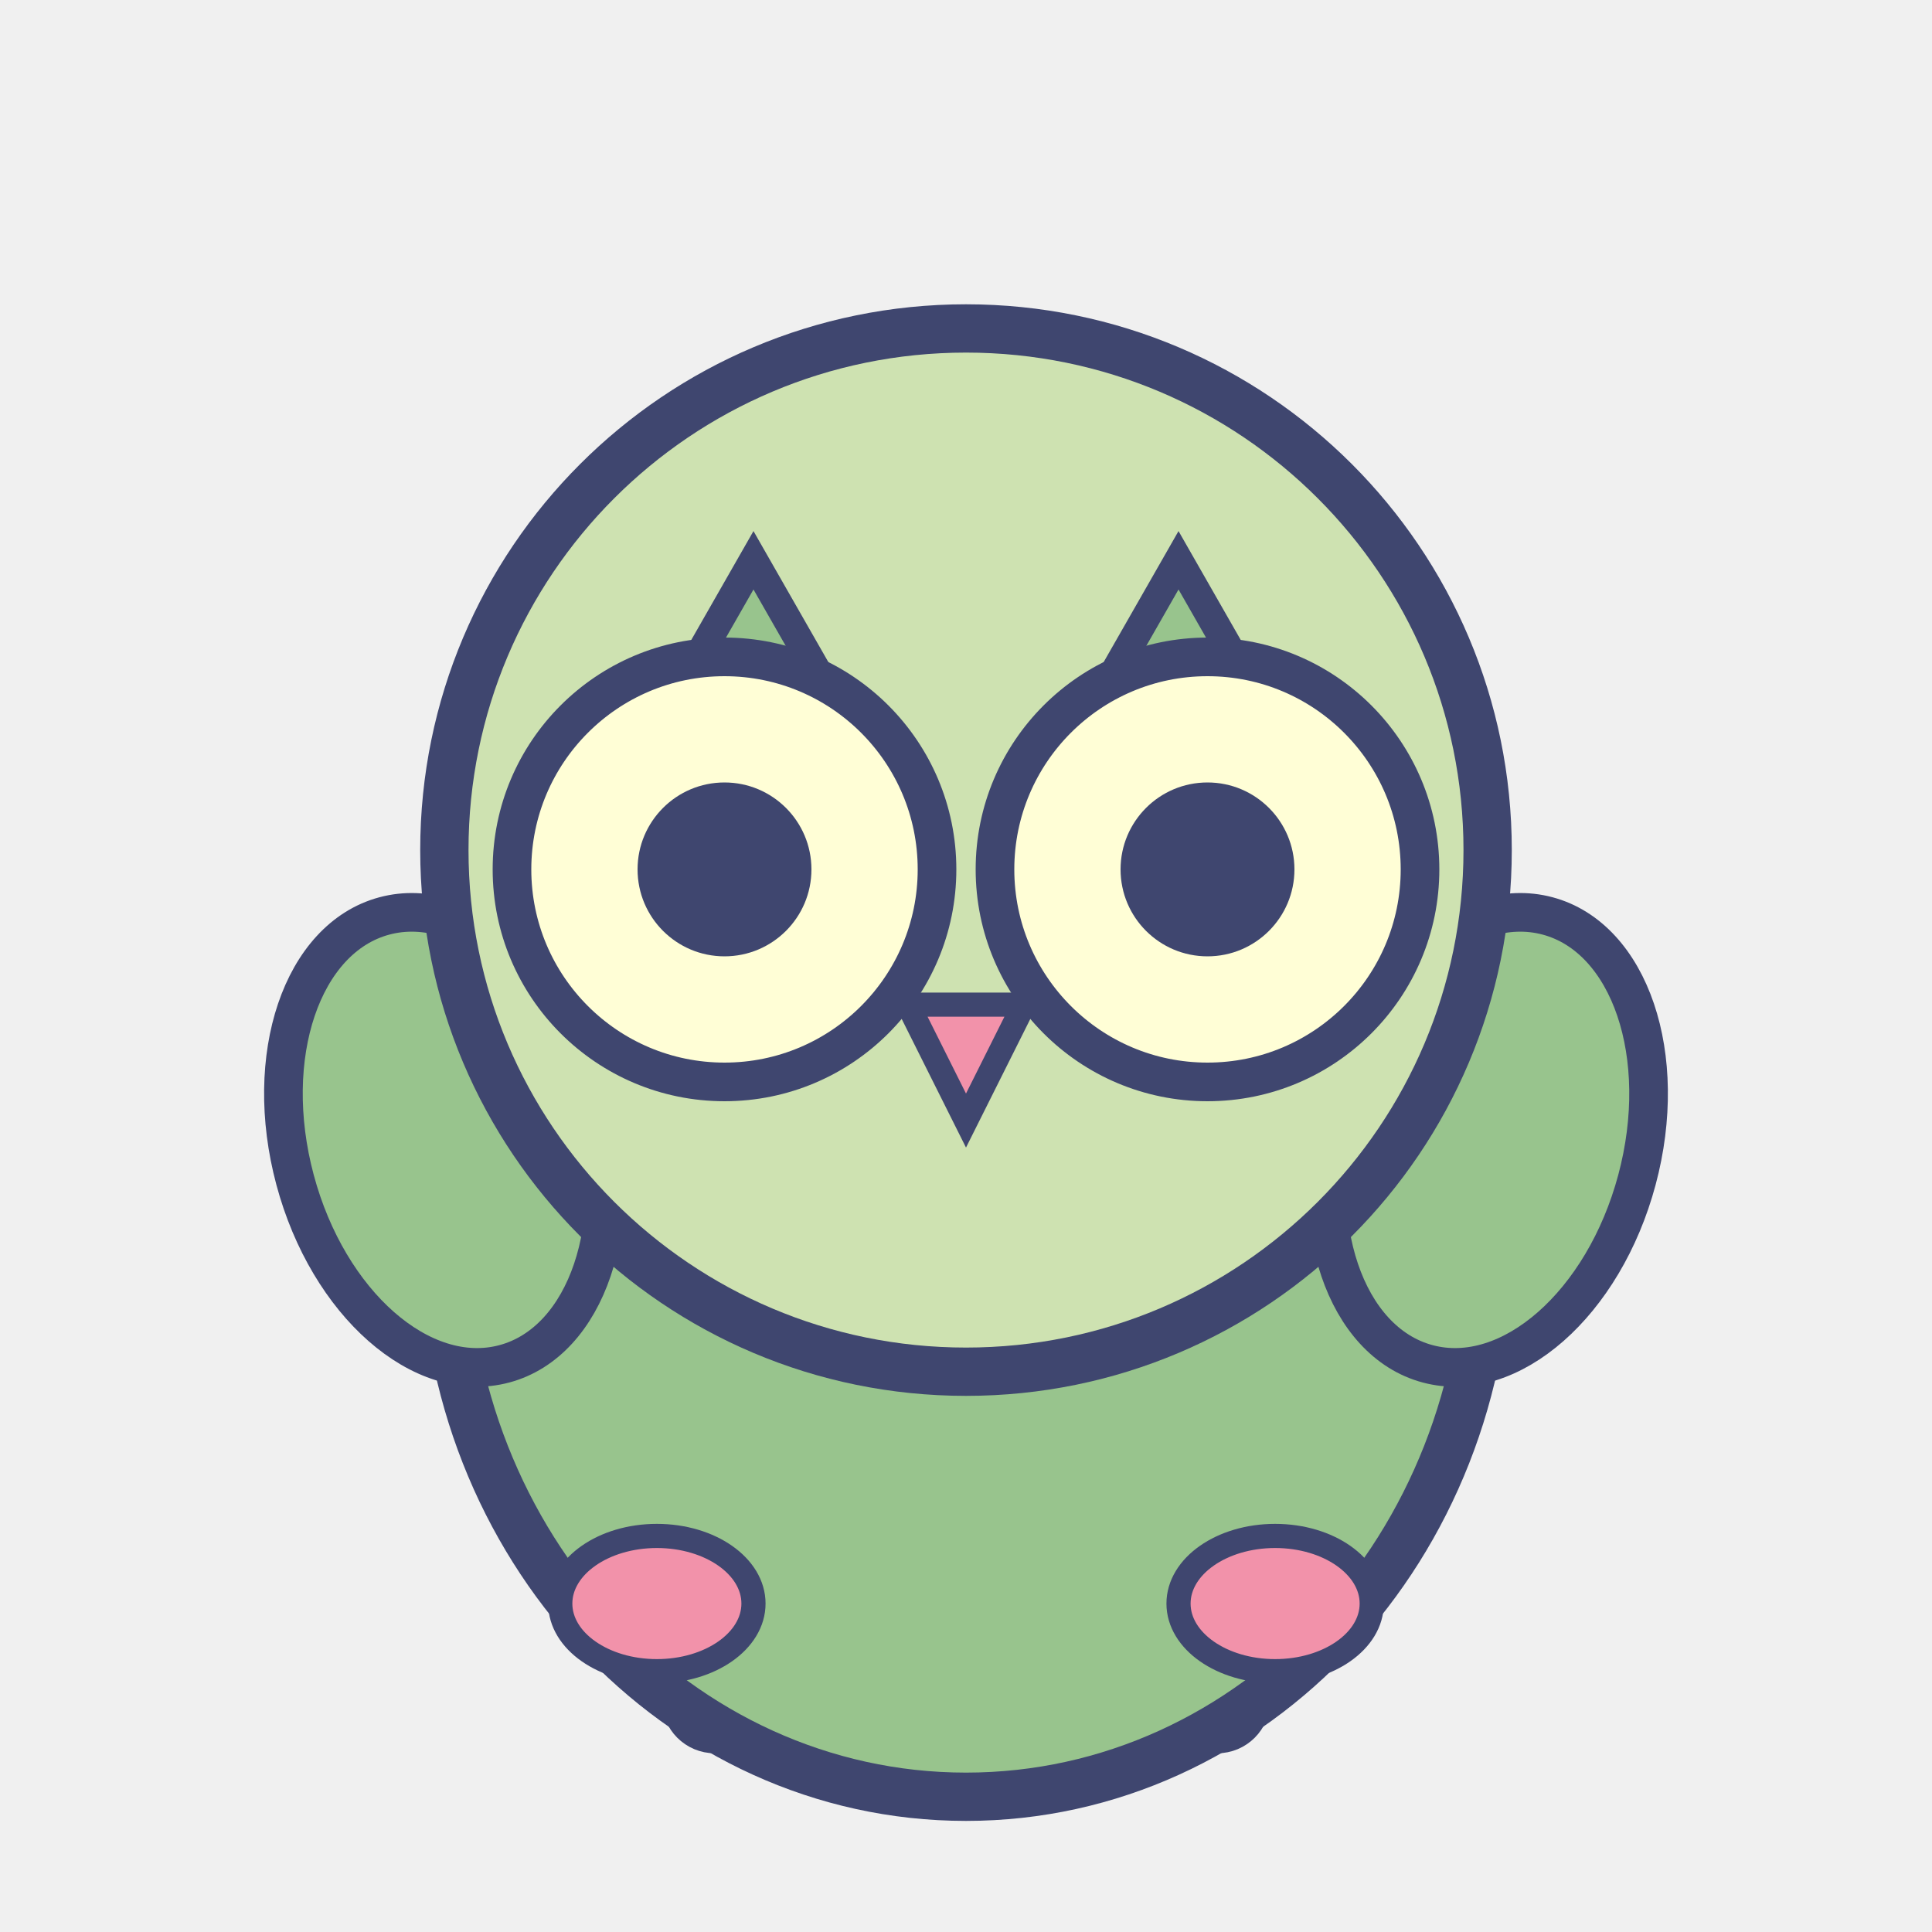
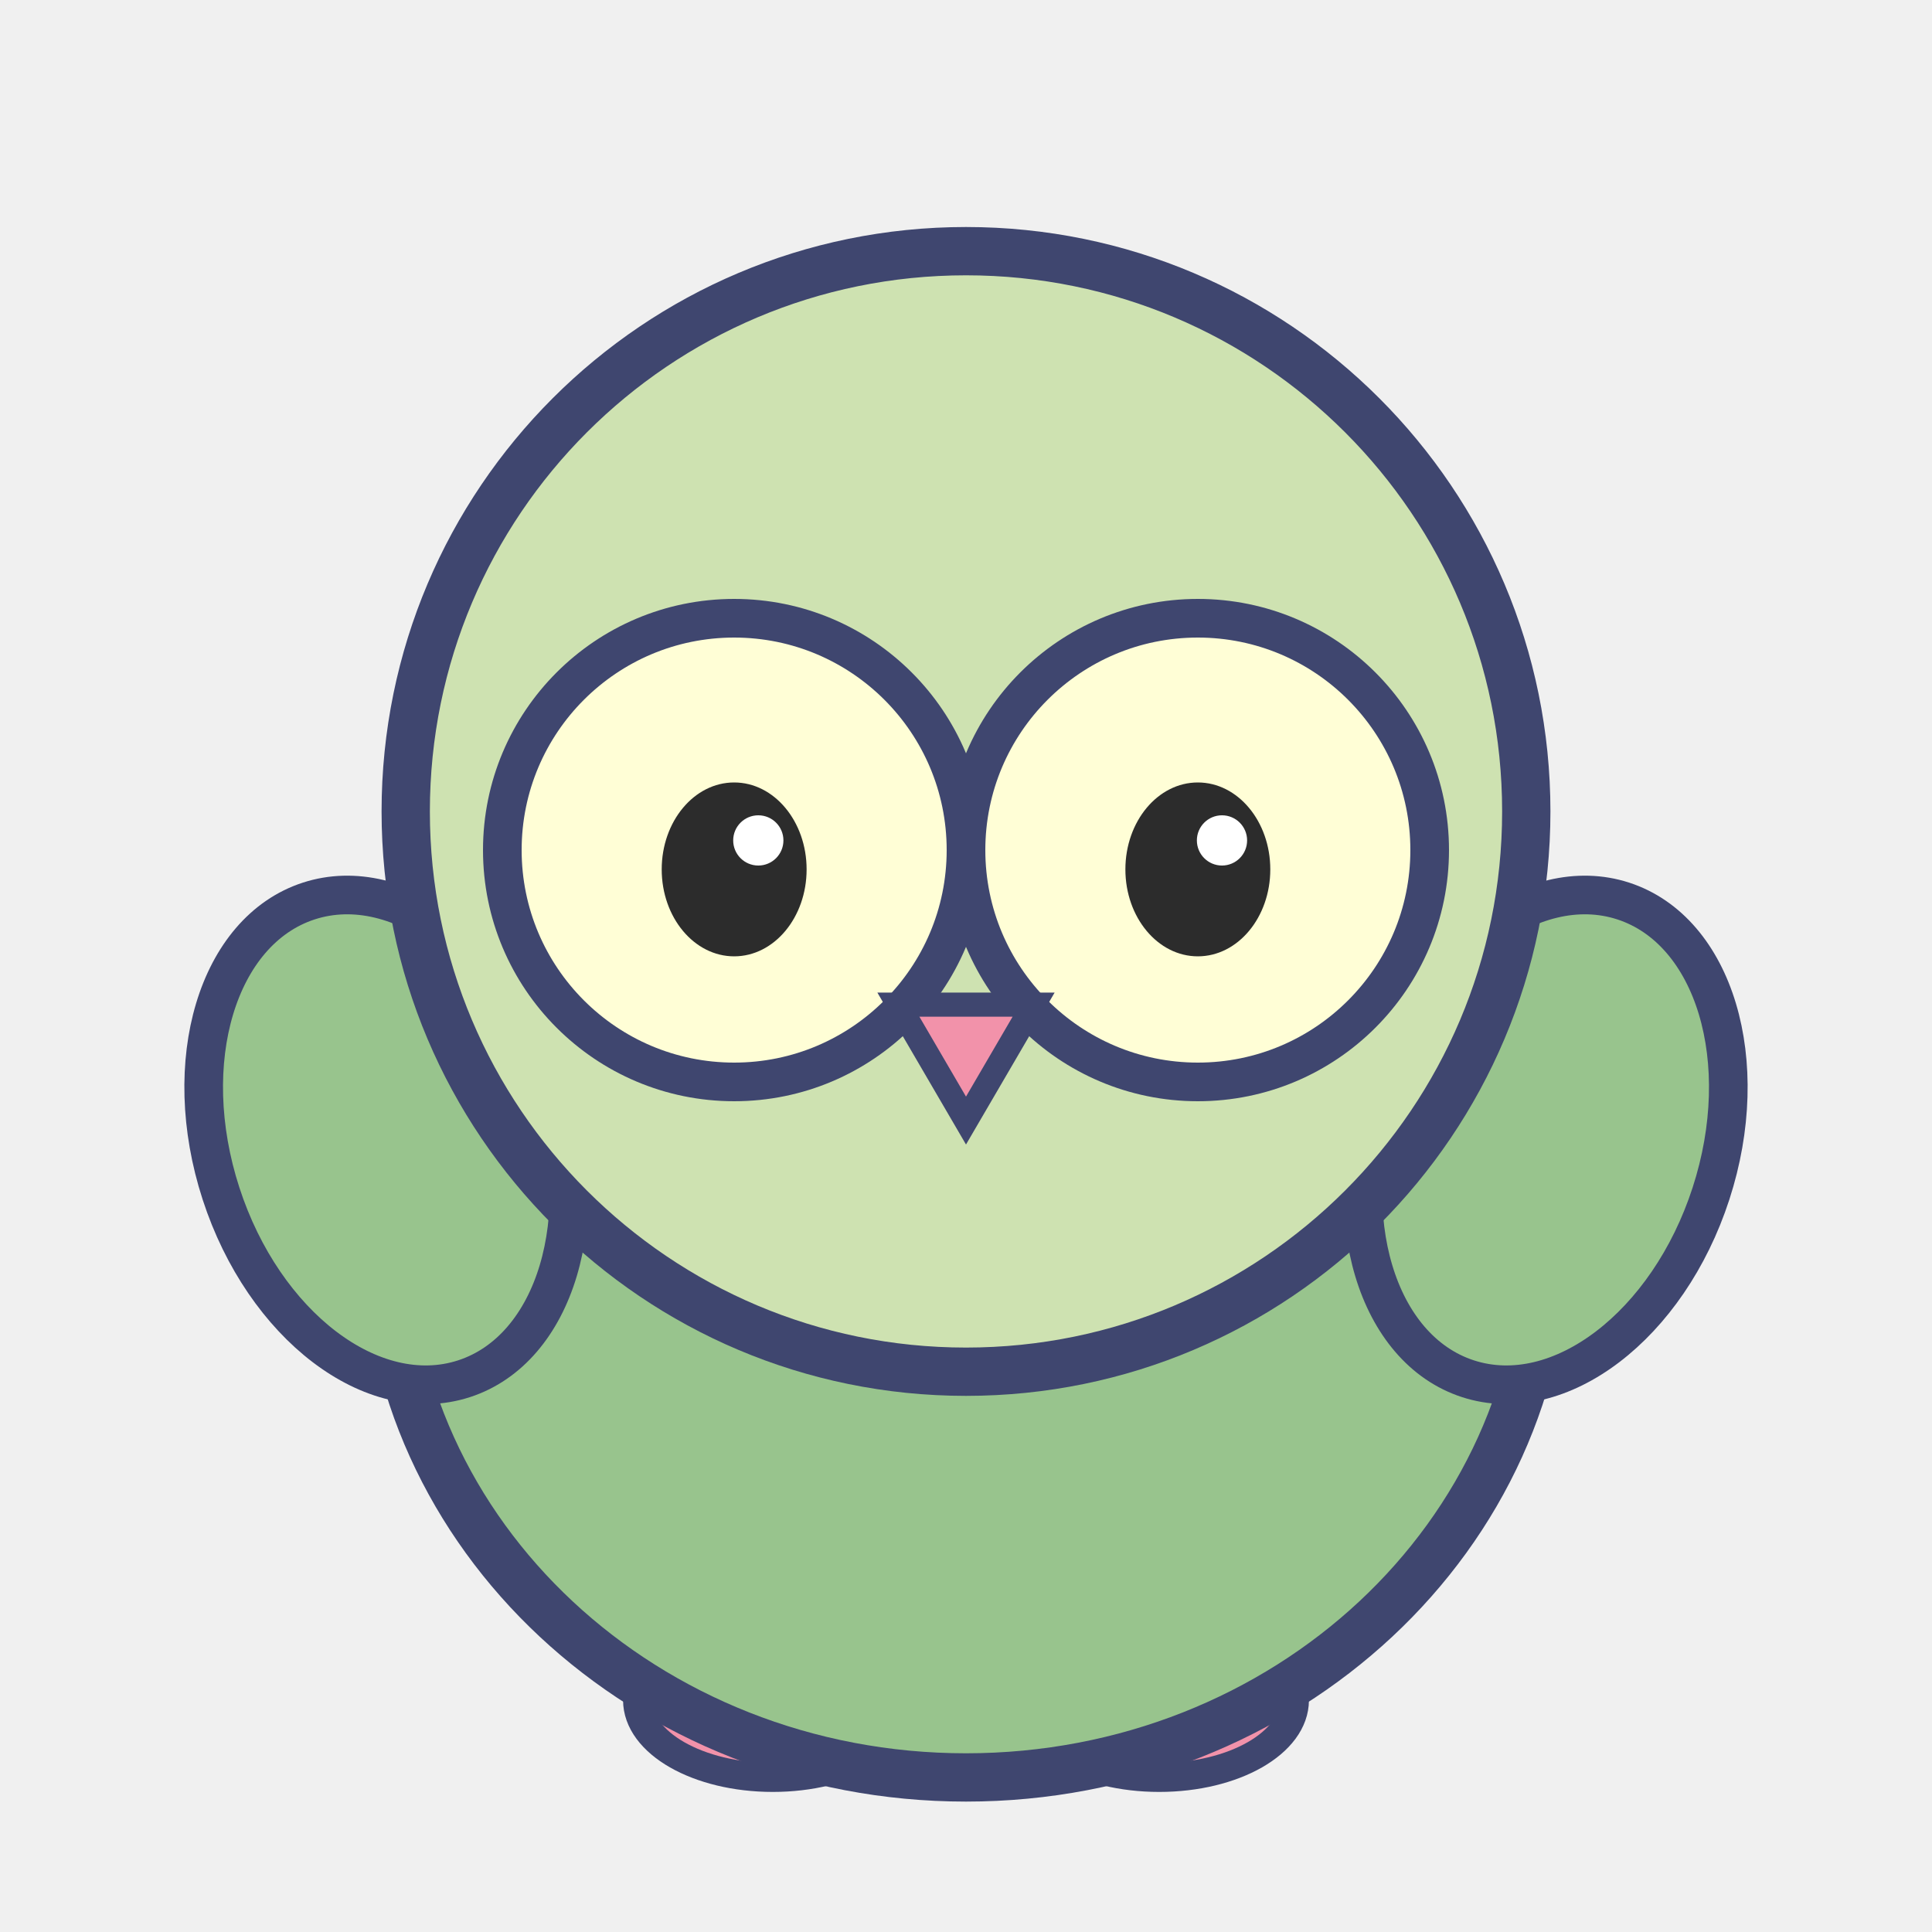
<svg xmlns="http://www.w3.org/2000/svg" viewBox="0 0 200 200">
-   <rect x="70" y="168" width="60" height="12" rx="4" fill="#7078A4" stroke="#3F466F" stroke-width="3" />
-   <ellipse cx="100" cy="128" rx="54" ry="58" fill="#98C48D" stroke="#3F466F" stroke-width="5" />
-   <ellipse cx="46" cy="118" rx="16" ry="24" fill="#98C48D" stroke="#3F466F" stroke-width="4" transform="rotate(-15 46 118)" />
-   <ellipse cx="154" cy="118" rx="16" ry="24" fill="#98C48D" stroke="#3F466F" stroke-width="4" transform="rotate(15 154 118)" />
-   <ellipse cx="68" cy="166" rx="10" ry="7" fill="#F292AA" stroke="#3F466F" stroke-width="2.5" />
-   <ellipse cx="132" cy="166" rx="10" ry="7" fill="#F292AA" stroke="#3F466F" stroke-width="2.5" />
-   <circle cx="100" cy="88" r="54" fill="#CEE2B1" stroke="#3F466F" stroke-width="5" />
-   <path d="M78 58 L86 72 L70 72 Z" fill="#98C48D" stroke="#3F466F" stroke-width="3" />
-   <path d="M122 58 L130 72 L114 72 Z" fill="#98C48D" stroke="#3F466F" stroke-width="3" />
-   <circle cx="75" cy="90" r="22" fill="#FFFED6" stroke="#3F466F" stroke-width="4" />
-   <circle cx="125" cy="90" r="22" fill="#FFFED6" stroke="#3F466F" stroke-width="4" />
-   <circle cx="75" cy="90" r="9" fill="#3F466F" />
-   <circle cx="125" cy="90" r="9" fill="#3F466F" />
-   <path d="M94 104 L100 116 L106 104 Z" fill="#F292AA" stroke="#3F466F" stroke-width="2.5" />
+   <ellipse cx="80" cy="176" rx="14" ry="8" fill="#F292AA" stroke="#3F466F" stroke-width="3" />
+   <ellipse cx="120" cy="176" rx="14" ry="8" fill="#F292AA" stroke="#3F466F" stroke-width="3" />
+   <ellipse cx="100" cy="128" rx="60" ry="56" fill="#98C48D" stroke="#3F466F" stroke-width="5" />
+   <ellipse cx="40" cy="118" rx="18" ry="26" fill="#98C48D" stroke="#3F466F" stroke-width="4" transform="rotate(-18 40 118)" />
+   <ellipse cx="160" cy="118" rx="18" ry="26" fill="#98C48D" stroke="#3F466F" stroke-width="4" transform="rotate(18 160 118)" />
+   <path d="M74 54 L84 70 L66 70 Z" fill="#98C48D" stroke="#3F466F" stroke-width="3" />
+   <path d="M126 54 L136 70 L116 70 Z" fill="#98C48D" stroke="#3F466F" stroke-width="3" />
+   <circle cx="100" cy="84" r="58" fill="#CEE2B1" stroke="#3F466F" stroke-width="5" />
+   <circle cx="76" cy="88" r="24" fill="#FFFED6" stroke="#3F466F" stroke-width="4" />
+   <circle cx="124" cy="88" r="24" fill="#FFFED6" stroke="#3F466F" stroke-width="4" />
+   <ellipse cx="76" cy="90" rx="7.5" ry="9" fill="#2C2C2C" />
+   <ellipse cx="124" cy="90" rx="7.5" ry="9" fill="#2C2C2C" />
+   <circle cx="78.5" cy="87" r="2.6" fill="#FFFFFF" />
+   <circle cx="126.5" cy="87" r="2.6" fill="#FFFFFF" />
+   <path d="M93 104 L100 116 L107 104 Z" fill="#F292AA" stroke="#3F466F" stroke-width="2.5" />
</svg>
